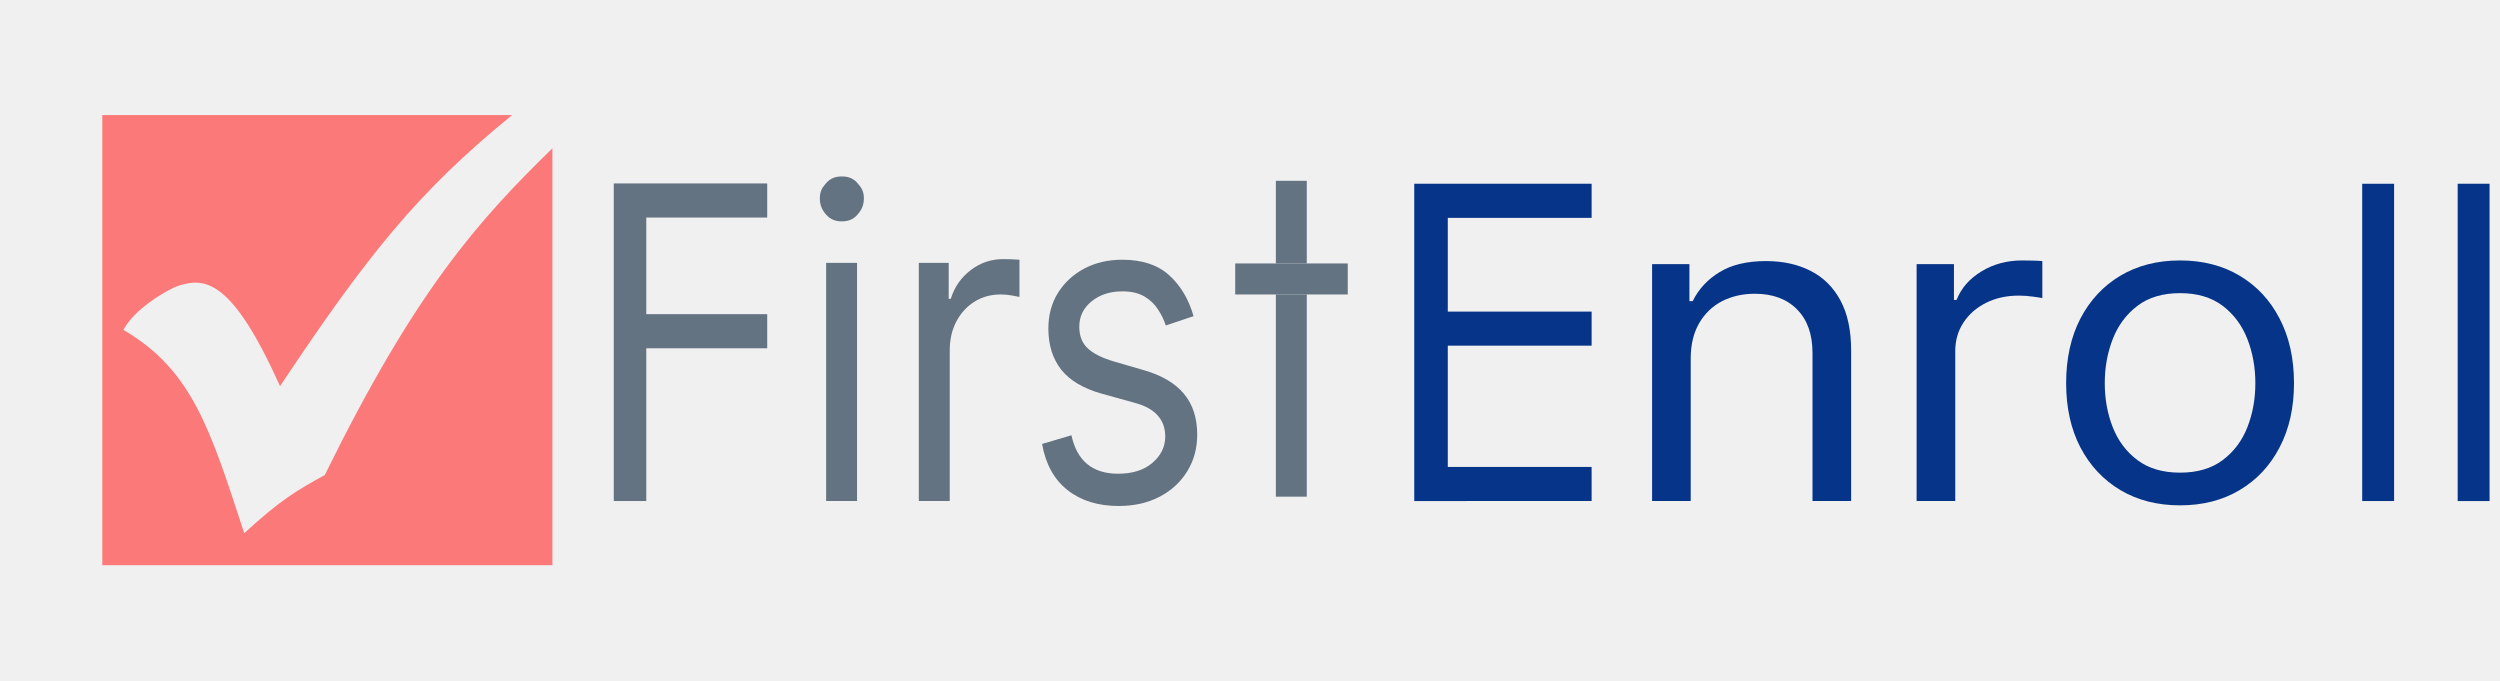
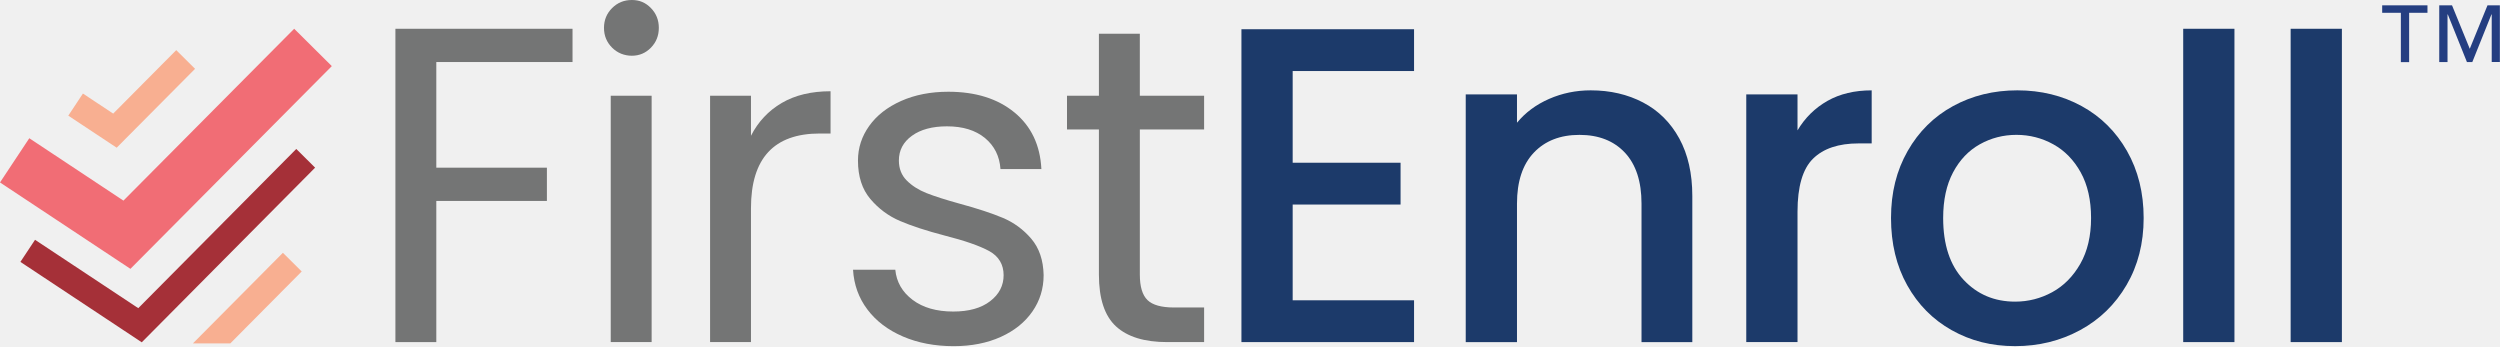
- <svg xmlns="http://www.w3.org/2000/svg" width="147" height="40" viewBox="0 0 147 40" fill="none">
-   <g clip-path="url(#clip0_5197_52423)">
-     <path d="M6.015 6.766V33.232H32.481V8.721C28.083 13.006 24.399 17.142 19.098 27.931C17.452 28.84 16.519 29.371 14.361 31.352C12.372 25.283 11.322 21.765 7.256 19.397C7.959 18.072 10 16.958 10.489 16.803C12.03 16.314 13.62 16.369 16.466 22.706C21.588 15.022 24.544 11.303 30.113 6.766H6.015Z" fill="#FC7979" />
-     <path d="M36.09 29.46V10.786H45.112V12.792H38.001V18.473H45.112V20.479H38.001V29.46H36.09Z" fill="#637381" />
-     <path d="M48.577 29.46V15.455H50.395V29.46H48.577ZM49.502 13.016C49.147 13.016 48.842 12.917 48.585 12.631C48.333 12.346 48.207 12.063 48.207 11.662C48.207 11.26 48.333 11.041 48.585 10.756C48.842 10.47 49.147 10.375 49.502 10.375C49.856 10.375 50.159 10.47 50.411 10.756C50.668 11.041 50.796 11.26 50.796 11.662C50.796 12.063 50.668 12.346 50.411 12.631C50.159 12.917 49.856 13.016 49.502 13.016Z" fill="#637381" />
-     <path d="M54.026 29.46V15.455H55.783V17.57H55.906C56.122 16.877 56.512 16.315 57.077 15.883C57.642 15.451 58.279 15.236 58.988 15.236C59.122 15.236 59.289 15.239 59.489 15.245C59.689 15.251 59.841 15.26 59.944 15.272V17.46C59.882 17.442 59.741 17.415 59.52 17.378C59.304 17.336 59.075 17.315 58.834 17.315C58.259 17.315 57.745 17.457 57.293 17.743C56.846 18.023 56.492 18.412 56.23 18.91C55.973 19.403 55.845 19.965 55.845 20.597V29.46H54.026Z" fill="#637381" />
-     <path d="M70.181 18.591L68.547 19.138C68.445 18.816 68.293 18.503 68.093 18.199C67.898 17.889 67.63 17.634 67.291 17.433C66.953 17.233 66.518 17.132 65.989 17.132C65.265 17.132 64.662 17.33 64.179 17.725C63.701 18.114 63.462 18.609 63.462 19.211C63.462 19.746 63.627 20.169 63.955 20.479C64.284 20.789 64.798 21.047 65.496 21.254L67.253 21.764C68.311 22.068 69.1 22.533 69.618 23.159C70.137 23.779 70.396 24.579 70.396 25.557C70.396 26.36 70.201 27.077 69.811 27.709C69.426 28.341 68.886 28.84 68.193 29.204C67.499 29.569 66.693 29.752 65.774 29.752C64.567 29.752 63.568 29.442 62.777 28.822C61.986 28.201 61.485 27.296 61.274 26.104L63 25.594C63.164 26.348 63.475 26.913 63.932 27.29C64.394 27.667 64.998 27.855 65.743 27.855C66.59 27.855 67.263 27.642 67.761 27.217C68.265 26.785 68.516 26.268 68.516 25.667C68.516 25.18 68.373 24.773 68.085 24.445C67.797 24.111 67.356 23.861 66.76 23.697L64.787 23.15C63.704 22.846 62.908 22.375 62.399 21.737C61.896 21.093 61.644 20.287 61.644 19.321C61.644 18.53 61.831 17.831 62.206 17.224C62.587 16.616 63.103 16.138 63.755 15.792C64.412 15.445 65.157 15.272 65.989 15.272C67.16 15.272 68.08 15.576 68.748 16.184C69.421 16.792 69.898 17.594 70.181 18.591Z" fill="#637381" />
-     <path d="M79.248 15.491V17.315H76.838H75.02H72.631V15.491H75.02H76.838H79.248Z" fill="#637381" />
-     <path d="M76.838 17.315H75.02V29.204H76.838V17.315Z" fill="#637381" />
-     <path d="M75.02 15.491H76.838V10.631H75.02V15.491Z" fill="#637381" />
-     <path d="M99.414 21.081V29.46H97.143V15.532H99.337V17.708H99.53C99.876 17.001 100.402 16.433 101.108 16.003C101.814 15.568 102.725 15.351 103.842 15.351C104.843 15.351 105.719 15.544 106.47 15.931C107.22 16.312 107.804 16.892 108.221 17.672C108.638 18.446 108.847 19.425 108.847 20.61V29.46H106.575V20.755C106.575 19.661 106.274 18.808 105.671 18.198C105.067 17.581 104.24 17.273 103.187 17.273C102.462 17.273 101.814 17.421 101.243 17.717C100.678 18.014 100.232 18.446 99.905 19.014C99.578 19.582 99.414 20.271 99.414 21.081Z" fill="#063489" />
-     <path d="M112.697 29.46V15.532H114.892V17.636H115.046C115.315 16.947 115.803 16.387 116.509 15.958C117.215 15.529 118.01 15.314 118.896 15.314C119.063 15.314 119.271 15.317 119.521 15.323C119.772 15.329 119.961 15.338 120.089 15.351V17.527C120.012 17.509 119.836 17.482 119.56 17.445C119.29 17.403 119.005 17.382 118.703 17.382C117.985 17.382 117.343 17.524 116.778 17.808C116.22 18.086 115.777 18.473 115.45 18.969C115.129 19.458 114.969 20.018 114.969 20.646V29.46H112.697Z" fill="#063489" />
-     <path d="M128.188 29.714C126.853 29.714 125.682 29.415 124.675 28.816C123.674 28.218 122.891 27.381 122.326 26.305C121.768 25.229 121.489 23.971 121.489 22.532C121.489 21.081 121.768 19.815 122.326 18.733C122.891 17.651 123.674 16.811 124.675 16.212C125.682 15.614 126.853 15.314 128.188 15.314C129.523 15.314 130.69 15.614 131.691 16.212C132.699 16.811 133.482 17.651 134.04 18.733C134.605 19.815 134.887 21.081 134.887 22.532C134.887 23.971 134.605 25.229 134.04 26.305C133.482 27.381 132.699 28.218 131.691 28.816C130.69 29.415 129.523 29.714 128.188 29.714ZM128.188 27.792C129.202 27.792 130.036 27.547 130.69 27.057C131.345 26.568 131.829 25.924 132.144 25.126C132.458 24.328 132.615 23.463 132.615 22.532C132.615 21.601 132.458 20.734 132.144 19.93C131.829 19.126 131.345 18.476 130.69 17.98C130.036 17.485 129.202 17.237 128.188 17.237C127.174 17.237 126.34 17.485 125.685 17.98C125.031 18.476 124.546 19.126 124.232 19.93C123.917 20.734 123.76 21.601 123.76 22.532C123.76 23.463 123.917 24.328 124.232 25.126C124.546 25.924 125.031 26.568 125.685 27.057C126.34 27.547 127.174 27.792 128.188 27.792Z" fill="#063489" />
-     <path d="M83.158 29.461V10.805H93.587V12.809H85.13V18.322H93.587V20.326H85.13V27.456L93.587 27.456V29.46L83.158 29.461Z" fill="#063489" />
-     <path d="M140.773 10.805V29.461H138.897V10.805H140.773Z" fill="#063489" />
-     <path d="M146.388 10.805V29.461H144.511V10.805H146.388Z" fill="#063489" />
+ <svg xmlns="http://www.w3.org/2000/svg" id="Layer_2" data-name="Layer 2" viewBox="0 0 1931.54 267.44">
+   <defs>
+     <style>
+       .cls-1 {
+         fill: #a53038;
+       }
+ 
+       .cls-2 {
+         fill: #243e81;
+       }
+ 
+       .cls-3 {
+         isolation: isolate;
+       }
+ 
+       .cls-4 {
+         fill: #f8af91;
+       }
+ 
+       .cls-5 {
+         fill: #1c3a6a;
+       }
+ 
+       .cls-6 {
+         fill: #747575;
+       }
+ 
+       .cls-7 {
+         fill: #f16d75;
+       }
+     </style>
+   </defs>
+   <g id="Layer_1-2" data-name="Layer 1">
+     <g>
+       <g class="cls-3">
+         <g class="cls-3">
+           <path class="cls-2" d="M1875.49,9.9h-14.15v38.08h-6.4V9.9h-14.43v-5.78h34.99v5.78ZM1931.54,47.92h-6.4V11.14h-.22l-14.77,36.79h-4.16l-14.77-36.79h-.22v36.79h-6.4V4.12h9.88l13.7,33.58,13.7-33.58h9.55v43.81h.11Z" />
+         </g>
+       </g>
+       <polygon class="cls-7" points="100.76 207.71 0 140.96 22.63 106.8 95.37 155 227.29 22.21 256.36 51.08 100.76 207.71" />
+       <polygon class="cls-1" points="109.53 264.47 15.76 202.35 27.07 185.27 106.83 238.1 228.91 115.09 243.46 129.53 109.53 264.47" />
+       <polygon class="cls-4" points="90.15 114.12 52.76 89.36 64.07 72.28 87.45 87.77 136.16 38.73 150.7 53.17 90.15 114.12" />
+       <polygon class="cls-4" points="177.91 265.34 233.11 209.74 218.57 195.31 149.03 265.34 177.91 265.34" />
+       <polygon class="cls-6" points="442.34 22.23 442.34 47.93 337.1 47.93 337.1 129.55 422.54 129.55 422.54 155.25 337.1 155.25 337.1 264.31 305.5 264.31 305.5 22.23 442.34 22.23" />
+       <path class="cls-6" d="M472.9,36.81c-4.16-4.17-6.25-9.26-6.25-15.28s2.09-11.11,6.25-15.28c4.17-4.17,9.26-6.25,15.28-6.25s10.71,2.08,14.76,6.25c4.05,4.17,6.08,9.26,6.08,15.28s-2.03,11.12-6.08,15.28c-4.05,4.17-8.98,6.25-14.76,6.25s-11.12-2.08-15.28-6.25M503.46,264.31h-31.6V73.98h31.6v190.33Z" />
+       <path class="cls-6" d="M604.02,79.53c10.3-6.02,22.86-9.03,37.68-9.03v32.65h-8.34c-35.42,0-53.14,19.22-53.14,57.65v103.5h-31.6V73.98h31.6v30.91c5.56-10.88,13.49-19.33,23.79-25.36" />
+       <path class="cls-6" d="M697.62,259.97c-11.58-4.98-20.73-11.92-27.44-20.84-6.72-8.91-10.42-19.15-11.11-30.73h32.65c.92,9.5,5.39,17.25,13.37,23.27,7.99,6.02,18.46,9.03,31.43,9.03,12.03,0,21.54-2.65,28.48-7.99,6.94-5.32,10.41-12.03,10.41-20.14s-3.71-14.53-11.11-18.58c-7.41-4.05-18.88-8.05-34.38-11.98-14.13-3.7-25.65-7.47-34.56-11.28-8.92-3.82-16.56-9.49-22.93-17.02-6.37-7.52-9.55-17.42-9.55-29.69,0-9.73,2.9-18.64,8.69-26.74,5.79-8.11,14.01-14.53,24.66-19.28,10.64-4.74,22.8-7.12,36.46-7.12,21.07,0,38.09,5.33,51.06,15.97,12.96,10.65,19.91,25.24,20.84,43.76h-31.61c-.69-9.95-4.69-17.94-11.98-23.97-7.3-6.02-17.08-9.03-29.35-9.03-11.34,0-20.38,2.43-27.09,7.3-6.72,4.86-10.07,11.23-10.07,19.1,0,6.25,2.03,11.41,6.08,15.46,4.05,4.05,9.14,7.29,15.28,9.72,6.13,2.43,14.64,5.16,25.53,8.16,13.66,3.71,24.77,7.35,33.34,10.94,8.56,3.59,15.92,8.98,22.05,16.15,6.13,7.18,9.32,16.56,9.55,28.13,0,10.42-2.9,19.8-8.69,28.13-5.79,8.34-13.95,14.88-24.48,19.63-10.54,4.74-22.64,7.12-36.29,7.12-14.59,0-27.67-2.49-39.25-7.47" />
+       <path class="cls-6" d="M880.66,100.03v112.18c0,9.26,1.97,15.81,5.9,19.63,3.94,3.82,10.77,5.73,20.49,5.73h23.27v26.74h-28.48c-17.6,0-30.8-4.05-39.6-12.15-8.8-8.1-13.2-21.42-13.2-39.95v-112.18h-24.66v-26.05h24.66V26.05h31.61v47.94h49.66v26.05h-49.66Z" />
+       <polygon class="cls-5" points="998.74 54.88 998.74 125.73 1082.1 125.73 1082.1 158.03 998.74 158.03 998.74 232.01 1092.52 232.01 1092.52 264.31 959.15 264.31 959.15 22.58 1092.52 22.58 1092.52 54.88 998.74 54.88" />
+       <path class="cls-5" d="M1269.48,79.19c11.92,6.25,21.24,15.52,27.96,27.79,6.71,12.28,10.07,27.09,10.07,44.46v112.88h-39.25v-106.97c0-17.14-4.29-30.27-12.85-39.42-8.58-9.14-20.27-13.72-35.09-13.72s-26.57,4.58-35.25,13.72c-8.68,9.15-13.02,22.29-13.02,39.42v106.97h-39.6V72.93h39.6v21.88c6.48-7.87,14.76-14,24.83-18.41,10.07-4.4,20.78-6.6,32.13-6.6,15.05,0,28.54,3.13,40.46,9.38" />
+       <path class="cls-5" d="M1411.88,77.97c9.6-5.44,21.01-8.16,34.21-8.16v40.99h-10.07c-15.52,0-27.26,3.94-35.25,11.81-7.99,7.87-11.98,21.54-11.98,40.98v100.72h-39.6V72.94h39.6v27.79c5.78-9.72,13.49-17.31,23.1-22.75" />
+       <path class="cls-5" d="M1507.91,255.11c-14.59-8.22-26.05-19.8-34.38-34.74-8.34-14.93-12.5-32.24-12.5-51.93s4.28-36.69,12.85-51.75c8.57-15.05,20.26-26.62,35.08-34.73,14.82-8.1,31.37-12.16,49.66-12.16s34.85,4.06,49.67,12.16c14.81,8.11,26.51,19.68,35.08,34.73,8.56,15.06,12.85,32.3,12.85,51.75s-4.4,36.7-13.2,51.75c-8.8,15.06-20.78,26.69-35.95,34.91-15.17,8.22-31.9,12.33-50.18,12.33s-34.38-4.11-48.97-12.33M1585.54,225.76c8.91-4.86,16.15-12.16,21.71-21.88,5.56-9.73,8.34-21.54,8.34-35.43s-2.67-25.64-7.99-35.25c-5.33-9.61-12.39-16.85-21.19-21.71-8.8-4.86-18.29-7.3-28.48-7.3s-19.63,2.44-28.31,7.3c-8.68,4.86-15.57,12.1-20.66,21.71-5.1,9.61-7.64,21.36-7.64,35.25,0,20.61,5.26,36.53,15.8,47.76,10.53,11.23,23.79,16.84,39.77,16.84,10.18,0,19.73-2.43,28.65-7.29" />
+       <rect class="cls-5" x="1686.78" y="22.23" width="39.59" height="242.08" />
+       <rect class="cls-5" x="1769.79" y="22.23" width="39.59" height="242.08" />
+     </g>
  </g>
-   <defs>
-     <clipPath id="clip0_5197_52423">
-       <rect width="146.387" height="38.496" fill="white" transform="translate(0 0.75)" />
-     </clipPath>
-   </defs>
</svg>
